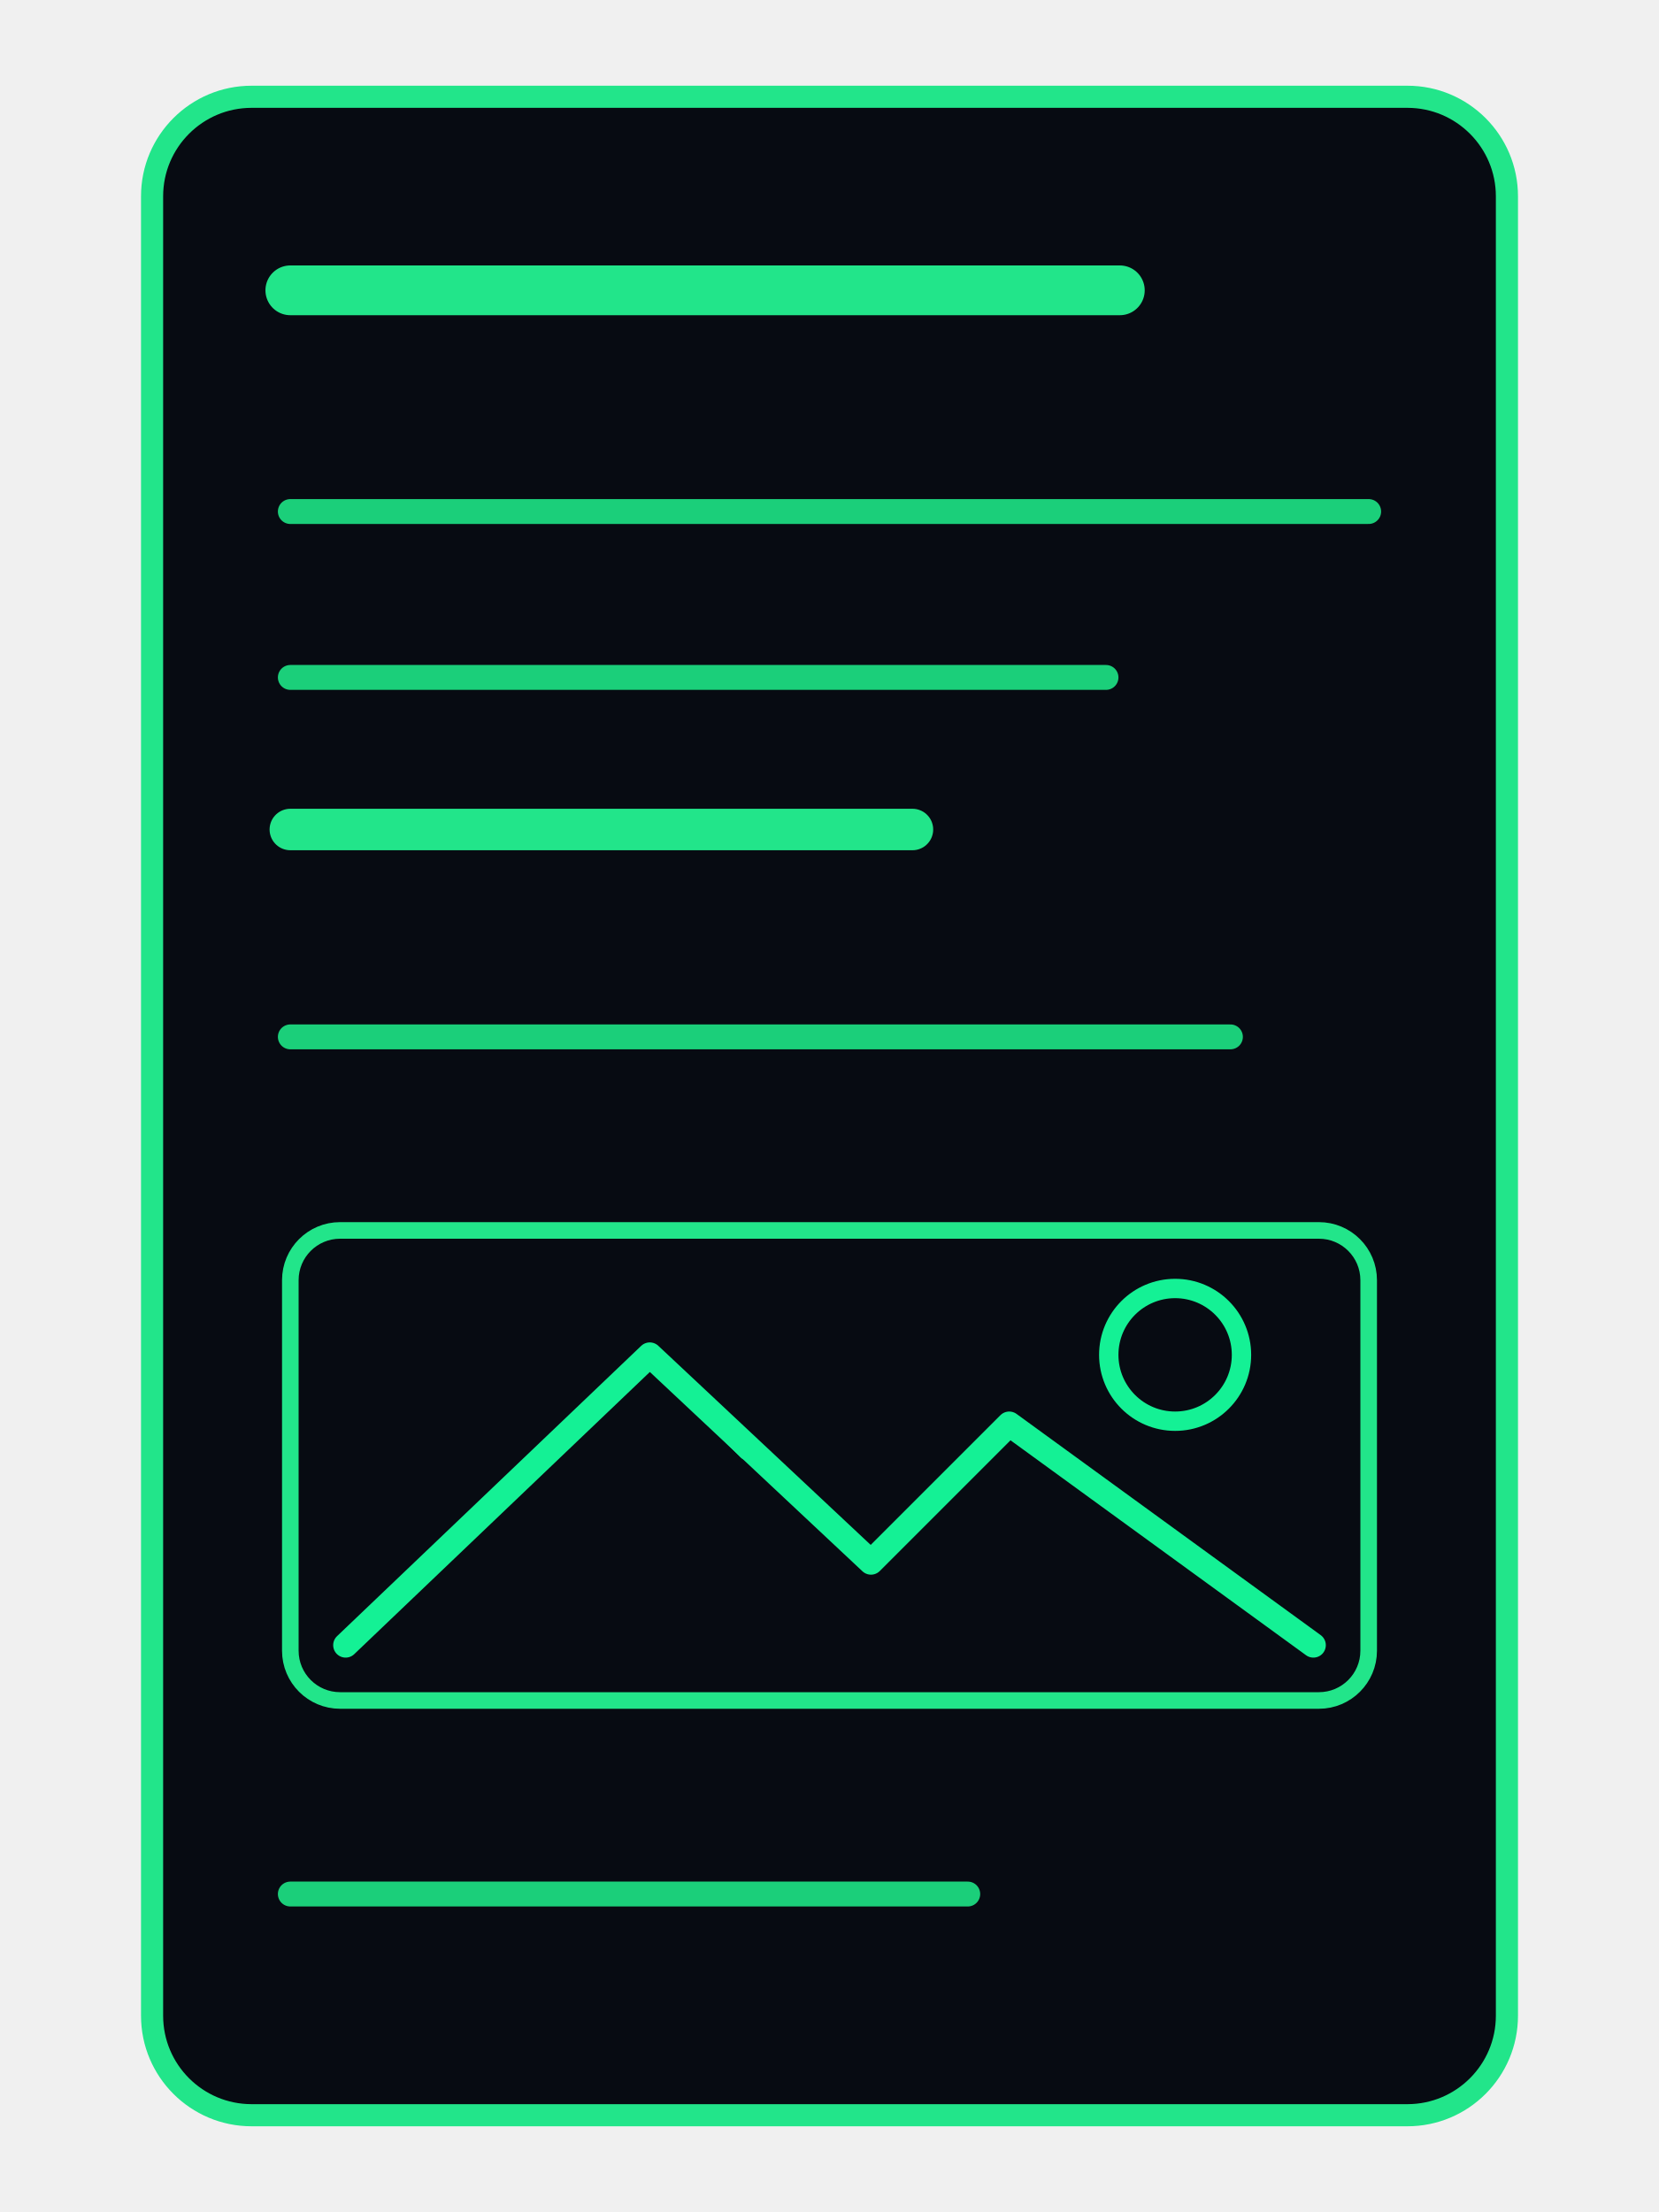
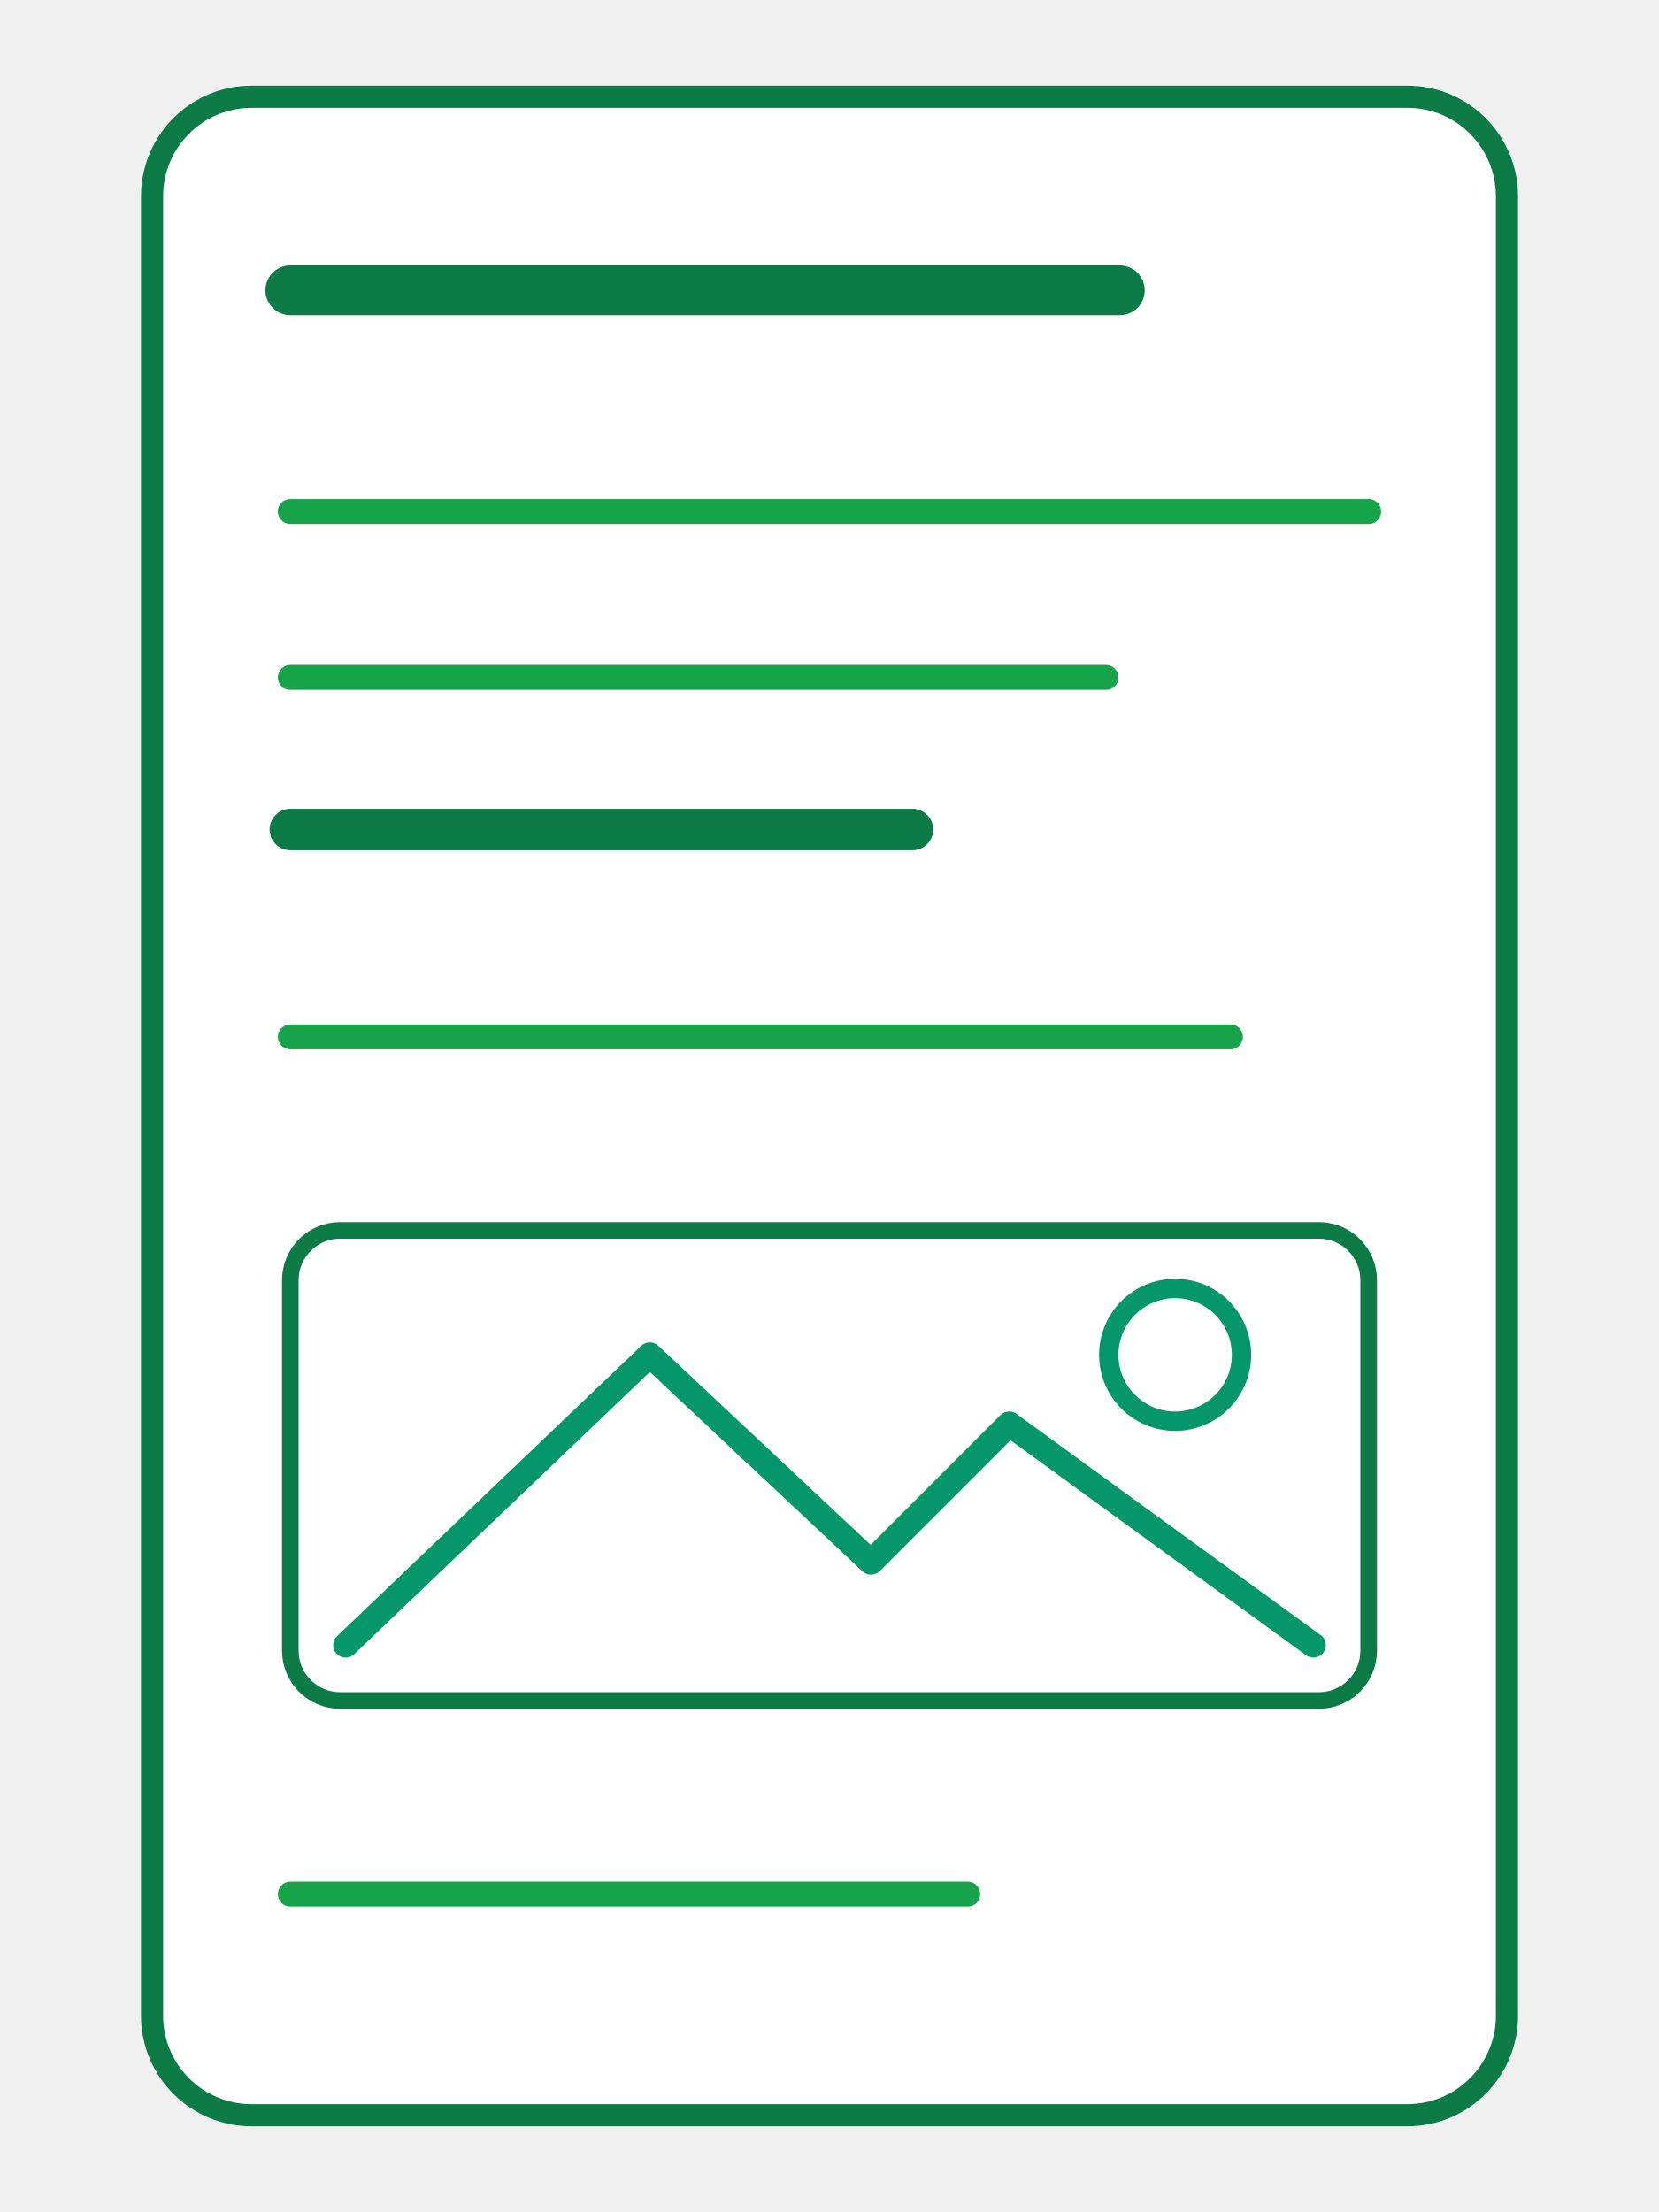
<svg xmlns="http://www.w3.org/2000/svg" width="600" height="800" viewBox="0 0 600 800" fill="none">
-   <path d="M509 35H91C71.118 35 55 51.118 55 71V729C55 748.882 71.118 765 91 765H509C528.882 765 545 748.882 545 729V71C545 51.118 528.882 35 509 35Z" fill="#070B12" stroke="#22E58A" stroke-width="8" stroke-linecap="round" stroke-linejoin="round" />
-   <path d="M105 105H405" stroke="#22E58A" stroke-width="18" stroke-linecap="round" stroke-linejoin="round" />
-   <path d="M105 185H495" stroke="#1BCF7A" stroke-width="9" stroke-linecap="round" stroke-linejoin="round" />
-   <path d="M105 245H400" stroke="#1BCF7A" stroke-width="9" stroke-linecap="round" stroke-linejoin="round" />
-   <path d="M105 300H330" stroke="#22E58A" stroke-width="15" stroke-linecap="round" stroke-linejoin="round" />
-   <path d="M105 375H445" stroke="#1BCF7A" stroke-width="9" stroke-linecap="round" stroke-linejoin="round" />
-   <path d="M477 445H123C113.059 445 105 453.059 105 463V597C105 606.941 113.059 615 123 615H477C486.941 615 495 606.941 495 597V463C495 453.059 486.941 445 477 445Z" fill="#070B12" stroke="#22E58A" stroke-width="6" stroke-linecap="round" stroke-linejoin="round" />
-   <path d="M425 514C438.255 514 449 503.255 449 490C449 476.745 438.255 466 425 466C411.745 466 401 476.745 401 490C401 503.255 411.745 514 425 514Z" fill="#070B12" stroke="#14F195" stroke-width="7" stroke-linecap="round" stroke-linejoin="round" />
-   <path d="M125 595L235 490L315 565L365 515L475 595" stroke="#14F195" stroke-width="9" stroke-linecap="round" stroke-linejoin="round" />
-   <path d="M235 490L270 525" stroke="#14F195" stroke-width="6" stroke-linecap="round" stroke-linejoin="round" />
-   <path d="M105 685H350" stroke="#1BCF7A" stroke-width="9" stroke-linecap="round" stroke-linejoin="round" />
+   <path d="M509 35H91C71.118 35 55 51.118 55 71V729C55 748.882 71.118 765 91 765H509C528.882 765 545 748.882 545 729V71C545 51.118 528.882 35 509 35Z" fill="#FFFFFF" stroke="#0C7A45" stroke-width="8" stroke-linecap="round" stroke-linejoin="round" />
+   <path d="M105 105H405" stroke="#0C7A45" stroke-width="18" stroke-linecap="round" stroke-linejoin="round" />
+   <path d="M105 185H495" stroke="#16A34A" stroke-width="9" stroke-linecap="round" stroke-linejoin="round" />
+   <path d="M105 245H400" stroke="#16A34A" stroke-width="9" stroke-linecap="round" stroke-linejoin="round" />
+   <path d="M105 300H330" stroke="#0C7A45" stroke-width="15" stroke-linecap="round" stroke-linejoin="round" />
+   <path d="M105 375H445" stroke="#16A34A" stroke-width="9" stroke-linecap="round" stroke-linejoin="round" />
+   <path d="M477 445H123C113.059 445 105 453.059 105 463V597C105 606.941 113.059 615 123 615H477C486.941 615 495 606.941 495 597V463C495 453.059 486.941 445 477 445Z" fill="#FFFFFF" stroke="#0C7A45" stroke-width="6" stroke-linecap="round" stroke-linejoin="round" />
+   <path d="M425 514C438.255 514 449 503.255 449 490C449 476.745 438.255 466 425 466C411.745 466 401 476.745 401 490C401 503.255 411.745 514 425 514Z" fill="#FFFFFF" stroke="#059669" stroke-width="7" stroke-linecap="round" stroke-linejoin="round" />
+   <path d="M125 595L235 490L315 565L365 515L475 595" stroke="#059669" stroke-width="9" stroke-linecap="round" stroke-linejoin="round" />
+   <path d="M235 490L270 525" stroke="#059669" stroke-width="6" stroke-linecap="round" stroke-linejoin="round" />
+   <path d="M105 685H350" stroke="#16A34A" stroke-width="9" stroke-linecap="round" stroke-linejoin="round" />
</svg>
